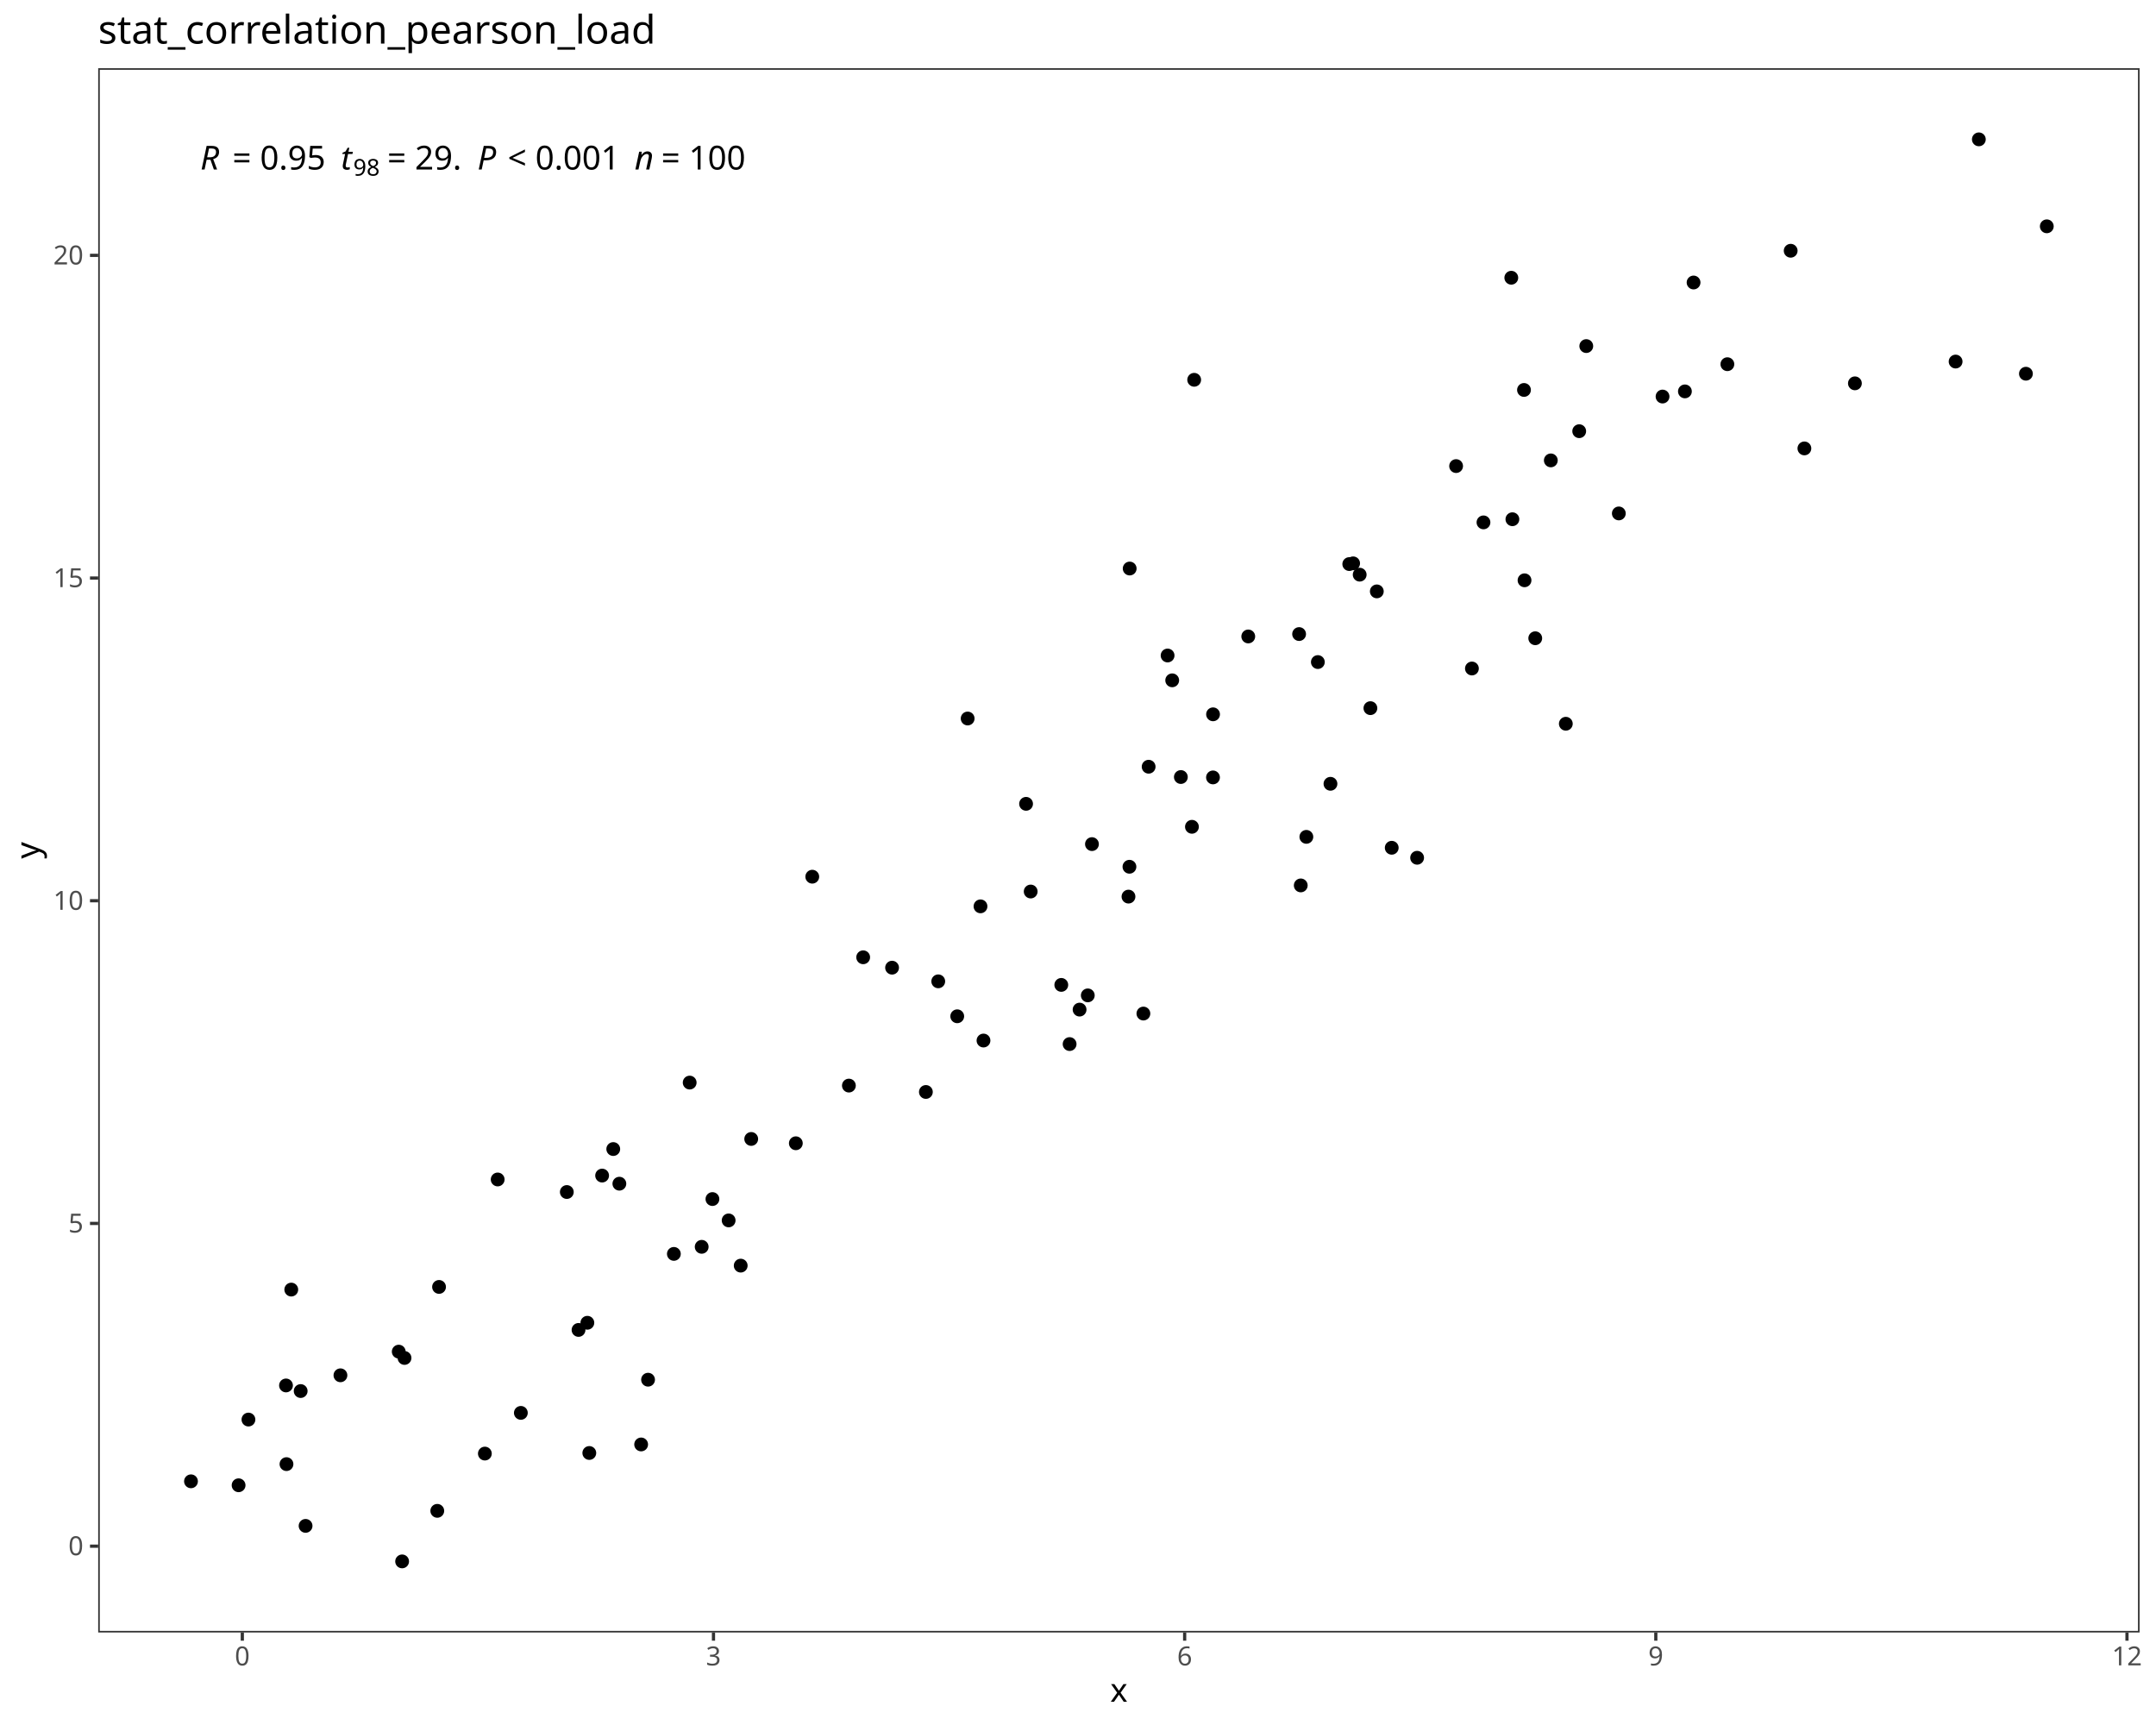
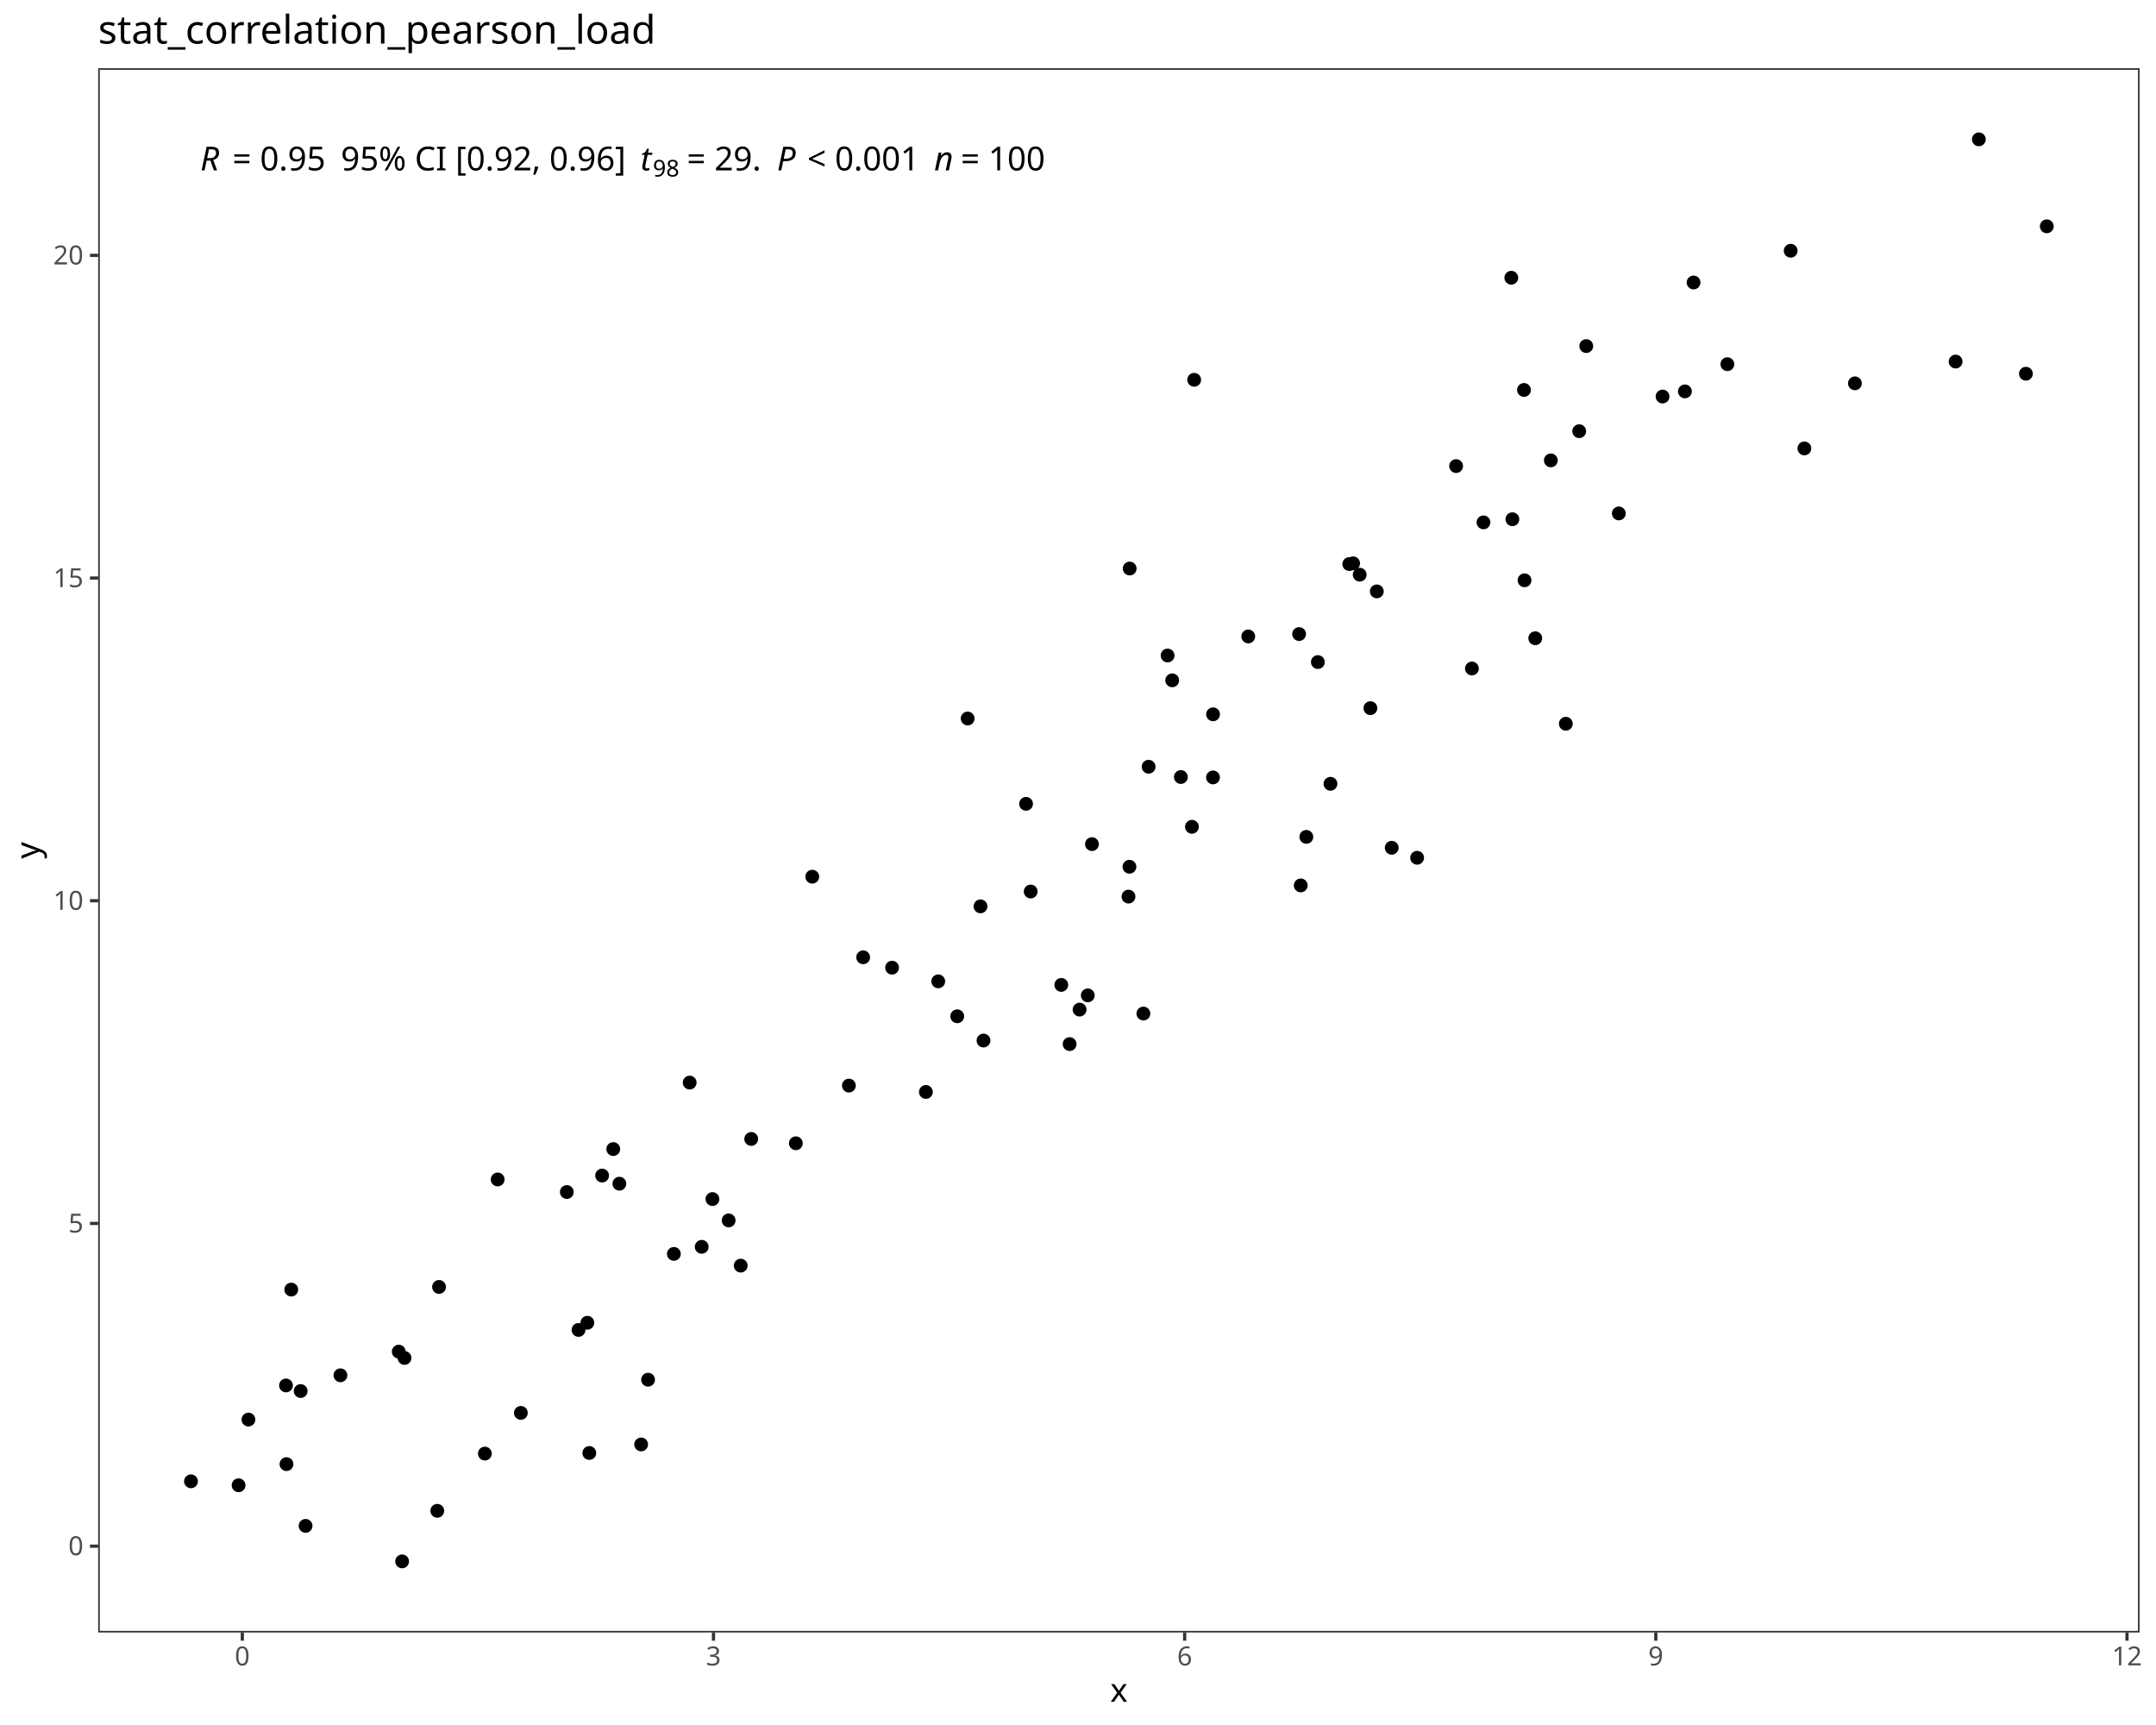
<svg xmlns="http://www.w3.org/2000/svg" class="svglite" data-engine-version="2.0" width="720.00pt" height="576.00pt" viewBox="0 0 720.00 576.00">
  <defs>
    <style type="text/css">
    .svglite line, .svglite polyline, .svglite polygon, .svglite path, .svglite rect, .svglite circle {
      fill: none;
      stroke: #000000;
      stroke-linecap: round;
      stroke-linejoin: round;
      stroke-miterlimit: 10.00;
    }
  </style>
  </defs>
  <rect width="100%" height="100%" style="stroke: none; fill: #FFFFFF;" />
  <defs>
    <clipPath id="cpMC4wMHw3MjAuMDB8MC4wMHw1NzYuMDA=">
      <rect x="0.00" y="0.00" width="720.00" height="576.00" />
    </clipPath>
  </defs>
  <g clip-path="url(#cpMC4wMHw3MjAuMDB8MC4wMHw1NzYuMDA=)">
    <rect x="0.00" y="0.00" width="720.00" height="576.00" style="stroke-width: 1.07; stroke: #FFFFFF; fill: #FFFFFF;" />
  </g>
  <defs>
    <clipPath id="cpMzIuNzl8NzE0LjUyfDIyLjc4fDU0NS4xMQ==">
      <rect x="32.79" y="22.78" width="681.73" height="522.33" />
    </clipPath>
  </defs>
  <g clip-path="url(#cpMzIuNzl8NzE0LjUyfDIyLjc4fDU0NS4xMQ==)">
    <rect x="32.79" y="22.78" width="681.73" height="522.33" style="stroke-width: 1.07; stroke: none; fill: #FFFFFF;" />
    <circle cx="63.78" cy="494.63" r="1.95" style="stroke-width: 0.71; fill: #000000;" />
    <circle cx="79.68" cy="495.95" r="1.95" style="stroke-width: 0.71; fill: #000000;" />
    <circle cx="134.29" cy="521.37" r="1.95" style="stroke-width: 0.71; fill: #000000;" />
    <circle cx="146.03" cy="504.49" r="1.95" style="stroke-width: 0.71; fill: #000000;" />
    <circle cx="100.41" cy="464.49" r="1.95" style="stroke-width: 0.71; fill: #000000;" />
    <circle cx="196.80" cy="485.17" r="1.95" style="stroke-width: 0.71; fill: #000000;" />
    <circle cx="102.05" cy="509.51" r="1.95" style="stroke-width: 0.71; fill: #000000;" />
    <circle cx="133.16" cy="451.33" r="1.95" style="stroke-width: 0.71; fill: #000000;" />
    <circle cx="193.20" cy="444.08" r="1.95" style="stroke-width: 0.71; fill: #000000;" />
    <circle cx="95.67" cy="488.89" r="1.95" style="stroke-width: 0.71; fill: #000000;" />
    <circle cx="135.09" cy="453.44" r="1.95" style="stroke-width: 0.71; fill: #000000;" />
    <circle cx="161.92" cy="485.37" r="1.95" style="stroke-width: 0.71; fill: #000000;" />
    <circle cx="82.97" cy="474.01" r="1.95" style="stroke-width: 0.71; fill: #000000;" />
    <circle cx="214.11" cy="482.32" r="1.95" style="stroke-width: 0.71; fill: #000000;" />
    <circle cx="95.51" cy="462.62" r="1.95" style="stroke-width: 0.71; fill: #000000;" />
    <circle cx="247.36" cy="422.61" r="1.95" style="stroke-width: 0.71; fill: #000000;" />
    <circle cx="173.94" cy="471.78" r="1.95" style="stroke-width: 0.71; fill: #000000;" />
    <circle cx="113.69" cy="459.23" r="1.95" style="stroke-width: 0.71; fill: #000000;" />
    <circle cx="97.27" cy="430.61" r="1.95" style="stroke-width: 0.71; fill: #000000;" />
    <circle cx="146.62" cy="429.72" r="1.95" style="stroke-width: 0.71; fill: #000000;" />
    <circle cx="216.42" cy="460.70" r="1.95" style="stroke-width: 0.71; fill: #000000;" />
    <circle cx="196.15" cy="441.69" r="1.95" style="stroke-width: 0.71; fill: #000000;" />
    <circle cx="201.08" cy="392.54" r="1.95" style="stroke-width: 0.71; fill: #000000;" />
    <circle cx="237.92" cy="400.38" r="1.95" style="stroke-width: 0.71; fill: #000000;" />
    <circle cx="206.84" cy="395.25" r="1.95" style="stroke-width: 0.71; fill: #000000;" />
    <circle cx="204.80" cy="383.68" r="1.95" style="stroke-width: 0.71; fill: #000000;" />
    <circle cx="225.04" cy="418.69" r="1.95" style="stroke-width: 0.71; fill: #000000;" />
    <circle cx="243.33" cy="407.51" r="1.95" style="stroke-width: 0.71; fill: #000000;" />
    <circle cx="189.29" cy="398.03" r="1.95" style="stroke-width: 0.71; fill: #000000;" />
    <circle cx="166.20" cy="393.84" r="1.95" style="stroke-width: 0.71; fill: #000000;" />
    <circle cx="250.87" cy="380.31" r="1.95" style="stroke-width: 0.71; fill: #000000;" />
    <circle cx="283.49" cy="362.49" r="1.95" style="stroke-width: 0.71; fill: #000000;" />
    <circle cx="313.33" cy="327.68" r="1.95" style="stroke-width: 0.71; fill: #000000;" />
    <circle cx="234.33" cy="416.33" r="1.95" style="stroke-width: 0.71; fill: #000000;" />
    <circle cx="309.20" cy="364.62" r="1.95" style="stroke-width: 0.71; fill: #000000;" />
    <circle cx="230.32" cy="361.49" r="1.95" style="stroke-width: 0.71; fill: #000000;" />
    <circle cx="265.77" cy="381.75" r="1.95" style="stroke-width: 0.71; fill: #000000;" />
    <circle cx="319.67" cy="339.35" r="1.95" style="stroke-width: 0.71; fill: #000000;" />
    <circle cx="297.91" cy="323.12" r="1.95" style="stroke-width: 0.71; fill: #000000;" />
    <circle cx="357.20" cy="348.63" r="1.95" style="stroke-width: 0.71; fill: #000000;" />
    <circle cx="288.26" cy="319.65" r="1.95" style="stroke-width: 0.71; fill: #000000;" />
    <circle cx="363.27" cy="332.37" r="1.95" style="stroke-width: 0.71; fill: #000000;" />
    <circle cx="328.44" cy="347.45" r="1.95" style="stroke-width: 0.71; fill: #000000;" />
    <circle cx="271.26" cy="292.74" r="1.95" style="stroke-width: 0.71; fill: #000000;" />
    <circle cx="354.42" cy="328.87" r="1.95" style="stroke-width: 0.71; fill: #000000;" />
    <circle cx="327.44" cy="302.64" r="1.95" style="stroke-width: 0.71; fill: #000000;" />
    <circle cx="381.84" cy="338.44" r="1.95" style="stroke-width: 0.71; fill: #000000;" />
    <circle cx="376.86" cy="299.39" r="1.95" style="stroke-width: 0.71; fill: #000000;" />
    <circle cx="342.66" cy="268.41" r="1.95" style="stroke-width: 0.71; fill: #000000;" />
    <circle cx="344.20" cy="297.69" r="1.95" style="stroke-width: 0.71; fill: #000000;" />
    <circle cx="360.53" cy="337.12" r="1.95" style="stroke-width: 0.71; fill: #000000;" />
    <circle cx="364.66" cy="281.86" r="1.95" style="stroke-width: 0.71; fill: #000000;" />
    <circle cx="436.26" cy="279.44" r="1.95" style="stroke-width: 0.71; fill: #000000;" />
    <circle cx="473.25" cy="286.42" r="1.95" style="stroke-width: 0.71; fill: #000000;" />
    <circle cx="377.18" cy="289.42" r="1.95" style="stroke-width: 0.71; fill: #000000;" />
    <circle cx="464.77" cy="283.08" r="1.95" style="stroke-width: 0.71; fill: #000000;" />
    <circle cx="434.39" cy="295.65" r="1.95" style="stroke-width: 0.71; fill: #000000;" />
    <circle cx="323.15" cy="239.92" r="1.95" style="stroke-width: 0.71; fill: #000000;" />
    <circle cx="444.31" cy="261.72" r="1.95" style="stroke-width: 0.71; fill: #000000;" />
    <circle cx="398.05" cy="276.08" r="1.95" style="stroke-width: 0.71; fill: #000000;" />
    <circle cx="394.35" cy="259.46" r="1.95" style="stroke-width: 0.71; fill: #000000;" />
    <circle cx="405.10" cy="238.52" r="1.95" style="stroke-width: 0.71; fill: #000000;" />
    <circle cx="383.59" cy="256.02" r="1.95" style="stroke-width: 0.71; fill: #000000;" />
    <circle cx="459.79" cy="197.47" r="1.95" style="stroke-width: 0.71; fill: #000000;" />
    <circle cx="416.86" cy="212.52" r="1.95" style="stroke-width: 0.71; fill: #000000;" />
    <circle cx="405.08" cy="259.59" r="1.95" style="stroke-width: 0.71; fill: #000000;" />
    <circle cx="391.46" cy="227.17" r="1.95" style="stroke-width: 0.71; fill: #000000;" />
    <circle cx="440.10" cy="221.07" r="1.95" style="stroke-width: 0.71; fill: #000000;" />
    <circle cx="454.07" cy="191.89" r="1.95" style="stroke-width: 0.71; fill: #000000;" />
    <circle cx="457.65" cy="236.46" r="1.95" style="stroke-width: 0.71; fill: #000000;" />
    <circle cx="491.55" cy="223.22" r="1.95" style="stroke-width: 0.71; fill: #000000;" />
    <circle cx="389.92" cy="218.88" r="1.95" style="stroke-width: 0.71; fill: #000000;" />
    <circle cx="433.84" cy="211.72" r="1.95" style="stroke-width: 0.71; fill: #000000;" />
    <circle cx="509.12" cy="193.77" r="1.95" style="stroke-width: 0.71; fill: #000000;" />
    <circle cx="522.91" cy="241.67" r="1.95" style="stroke-width: 0.71; fill: #000000;" />
    <circle cx="450.59" cy="188.35" r="1.95" style="stroke-width: 0.71; fill: #000000;" />
    <circle cx="495.41" cy="174.43" r="1.95" style="stroke-width: 0.71; fill: #000000;" />
    <circle cx="512.70" cy="213.12" r="1.95" style="stroke-width: 0.71; fill: #000000;" />
    <circle cx="505.07" cy="173.38" r="1.95" style="stroke-width: 0.71; fill: #000000;" />
    <circle cx="451.88" cy="188.11" r="1.95" style="stroke-width: 0.71; fill: #000000;" />
    <circle cx="377.26" cy="189.84" r="1.95" style="stroke-width: 0.71; fill: #000000;" />
    <circle cx="540.61" cy="171.44" r="1.95" style="stroke-width: 0.71; fill: #000000;" />
    <circle cx="517.90" cy="153.73" r="1.95" style="stroke-width: 0.71; fill: #000000;" />
    <circle cx="619.45" cy="128.00" r="1.95" style="stroke-width: 0.71; fill: #000000;" />
    <circle cx="398.80" cy="126.82" r="1.95" style="stroke-width: 0.71; fill: #000000;" />
    <circle cx="562.68" cy="130.69" r="1.95" style="stroke-width: 0.71; fill: #000000;" />
    <circle cx="602.58" cy="149.73" r="1.95" style="stroke-width: 0.71; fill: #000000;" />
    <circle cx="486.27" cy="155.63" r="1.95" style="stroke-width: 0.71; fill: #000000;" />
    <circle cx="529.74" cy="115.56" r="1.95" style="stroke-width: 0.71; fill: #000000;" />
    <circle cx="555.21" cy="132.41" r="1.95" style="stroke-width: 0.71; fill: #000000;" />
    <circle cx="527.38" cy="143.98" r="1.95" style="stroke-width: 0.71; fill: #000000;" />
    <circle cx="508.94" cy="130.21" r="1.95" style="stroke-width: 0.71; fill: #000000;" />
    <circle cx="576.86" cy="121.61" r="1.95" style="stroke-width: 0.71; fill: #000000;" />
    <circle cx="565.57" cy="94.33" r="1.95" style="stroke-width: 0.71; fill: #000000;" />
    <circle cx="676.56" cy="124.79" r="1.95" style="stroke-width: 0.71; fill: #000000;" />
    <circle cx="653.08" cy="120.73" r="1.95" style="stroke-width: 0.71; fill: #000000;" />
    <circle cx="504.70" cy="92.74" r="1.95" style="stroke-width: 0.71; fill: #000000;" />
    <circle cx="683.53" cy="75.57" r="1.95" style="stroke-width: 0.71; fill: #000000;" />
    <circle cx="598.00" cy="83.73" r="1.95" style="stroke-width: 0.71; fill: #000000;" />
    <circle cx="660.84" cy="46.53" r="1.95" style="stroke-width: 0.71; fill: #000000;" />
-     <text x="66.88" y="56.61" style="font-size: 11.04px; font-style: italic; font-family: sans;" textLength="7.98px" lengthAdjust="spacingAndGlyphs">R</text>
-     <text x="74.86" y="56.61" style="font-size: 11.04px; font-family: sans;" textLength="2.76px" lengthAdjust="spacingAndGlyphs"> </text>
-     <text x="77.62" y="56.61" style="font-size: 11.04px; font-family: sans;" textLength="6.45px" lengthAdjust="spacingAndGlyphs">=</text>
-     <text x="84.07" y="56.61" style="font-size: 11.04px; font-family: sans;" textLength="2.76px" lengthAdjust="spacingAndGlyphs"> </text>
-     <text x="86.83" y="56.61" style="font-size: 11.04px; font-family: sans;" textLength="21.49px" lengthAdjust="spacingAndGlyphs">0.95</text>
-     <text x="108.32" y="56.61" style="font-size: 11.04px; font-family: sans;" textLength="2.76px" lengthAdjust="spacingAndGlyphs"> </text>
-     <text x="111.08" y="56.61" style="font-size: 11.04px; font-family: sans;" textLength="2.76px" lengthAdjust="spacingAndGlyphs"> </text>
-     <text x="113.84" y="56.61" style="font-size: 11.04px; font-style: italic; font-family: sans;" textLength="3.07px" lengthAdjust="spacingAndGlyphs">t</text>
-     <text x="117.98" y="58.65" style="font-size: 7.73px; font-family: sans;" textLength="8.60px" lengthAdjust="spacingAndGlyphs">98</text>
-     <text x="126.58" y="56.61" style="font-size: 11.04px; font-family: sans;" textLength="2.76px" lengthAdjust="spacingAndGlyphs"> </text>
-     <text x="129.34" y="56.61" style="font-size: 11.04px; font-family: sans;" textLength="6.45px" lengthAdjust="spacingAndGlyphs">=</text>
-     <text x="135.79" y="56.61" style="font-size: 11.04px; font-family: sans;" textLength="2.76px" lengthAdjust="spacingAndGlyphs"> </text>
-     <text x="138.55" y="56.61" style="font-size: 11.04px; font-family: sans;" textLength="15.35px" lengthAdjust="spacingAndGlyphs">29.</text>
-     <text x="153.90" y="56.61" style="font-size: 11.04px; font-family: sans;" textLength="2.76px" lengthAdjust="spacingAndGlyphs"> </text>
-     <text x="156.66" y="56.61" style="font-size: 11.04px; font-family: sans;" textLength="2.76px" lengthAdjust="spacingAndGlyphs"> </text>
-     <text x="159.42" y="56.61" style="font-size: 11.04px; font-style: italic; font-family: sans;" textLength="7.37px" lengthAdjust="spacingAndGlyphs">P</text>
-     <text x="166.79" y="56.61" style="font-size: 11.04px; font-family: sans;" textLength="2.76px" lengthAdjust="spacingAndGlyphs"> </text>
-     <text x="169.55" y="56.61" style="font-size: 11.04px; font-family: sans;" textLength="6.45px" lengthAdjust="spacingAndGlyphs">&lt;</text>
-     <text x="176.00" y="56.61" style="font-size: 11.04px; font-family: sans;" textLength="2.76px" lengthAdjust="spacingAndGlyphs"> </text>
-     <text x="178.77" y="56.61" style="font-size: 11.04px; font-family: sans;" textLength="27.63px" lengthAdjust="spacingAndGlyphs">0.001</text>
-     <text x="206.39" y="56.61" style="font-size: 11.04px; font-family: sans;" textLength="2.76px" lengthAdjust="spacingAndGlyphs"> </text>
-     <text x="209.16" y="56.61" style="font-size: 11.04px; font-family: sans;" textLength="2.76px" lengthAdjust="spacingAndGlyphs"> </text>
-     <text x="211.92" y="56.61" style="font-size: 11.04px; font-style: italic; font-family: sans;" textLength="6.14px" lengthAdjust="spacingAndGlyphs">n</text>
-     <text x="218.06" y="56.61" style="font-size: 11.04px; font-family: sans;" textLength="2.76px" lengthAdjust="spacingAndGlyphs"> </text>
-     <text x="220.82" y="56.61" style="font-size: 11.04px; font-family: sans;" textLength="6.45px" lengthAdjust="spacingAndGlyphs">=</text>
-     <text x="227.27" y="56.61" style="font-size: 11.04px; font-family: sans;" textLength="2.76px" lengthAdjust="spacingAndGlyphs"> </text>
-     <text x="230.03" y="56.61" style="font-size: 11.04px; font-family: sans;" textLength="18.42px" lengthAdjust="spacingAndGlyphs">100</text>
+     <text x="66.88" y="56.90" style="font-size: 11.04px; font-style: italic; font-family: sans;" textLength="7.98px" lengthAdjust="spacingAndGlyphs">R</text>
+     <text x="74.86" y="56.90" style="font-size: 11.04px; font-family: sans;" textLength="2.76px" lengthAdjust="spacingAndGlyphs"> </text>
+     <text x="77.62" y="56.90" style="font-size: 11.04px; font-family: sans;" textLength="6.45px" lengthAdjust="spacingAndGlyphs">=</text>
+     <text x="84.07" y="56.90" style="font-size: 11.04px; font-family: sans;" textLength="2.76px" lengthAdjust="spacingAndGlyphs"> </text>
+     <text x="86.83" y="56.90" style="font-size: 11.04px; font-family: sans;" textLength="21.49px" lengthAdjust="spacingAndGlyphs">0.95</text>
+     <text x="108.32" y="56.90" style="font-size: 11.04px; font-family: sans;" textLength="2.76px" lengthAdjust="spacingAndGlyphs"> </text>
+     <text x="111.08" y="56.90" style="font-size: 11.04px; font-family: sans;" textLength="2.76px" lengthAdjust="spacingAndGlyphs"> </text>
+     <text x="113.84" y="56.90" style="font-size: 11.04px; font-family: sans;" textLength="94.52px" lengthAdjust="spacingAndGlyphs">95% CI [0.92, 0.96]</text>
+     <text x="208.36" y="56.90" style="font-size: 11.04px; font-family: sans;" textLength="2.76px" lengthAdjust="spacingAndGlyphs"> </text>
+     <text x="211.12" y="56.90" style="font-size: 11.04px; font-family: sans;" textLength="2.76px" lengthAdjust="spacingAndGlyphs"> </text>
+     <text x="213.88" y="56.90" style="font-size: 11.04px; font-style: italic; font-family: sans;" textLength="3.07px" lengthAdjust="spacingAndGlyphs">t</text>
+     <text x="218.02" y="58.94" style="font-size: 7.73px; font-family: sans;" textLength="8.60px" lengthAdjust="spacingAndGlyphs">98</text>
+     <text x="226.62" y="56.90" style="font-size: 11.04px; font-family: sans;" textLength="2.76px" lengthAdjust="spacingAndGlyphs"> </text>
+     <text x="229.38" y="56.90" style="font-size: 11.04px; font-family: sans;" textLength="6.45px" lengthAdjust="spacingAndGlyphs">=</text>
+     <text x="235.83" y="56.90" style="font-size: 11.04px; font-family: sans;" textLength="2.76px" lengthAdjust="spacingAndGlyphs"> </text>
+     <text x="238.59" y="56.90" style="font-size: 11.04px; font-family: sans;" textLength="15.35px" lengthAdjust="spacingAndGlyphs">29.</text>
+     <text x="253.94" y="56.90" style="font-size: 11.04px; font-family: sans;" textLength="2.76px" lengthAdjust="spacingAndGlyphs"> </text>
+     <text x="256.70" y="56.90" style="font-size: 11.04px; font-family: sans;" textLength="2.76px" lengthAdjust="spacingAndGlyphs"> </text>
+     <text x="259.46" y="56.90" style="font-size: 11.04px; font-style: italic; font-family: sans;" textLength="7.37px" lengthAdjust="spacingAndGlyphs">P</text>
+     <text x="266.83" y="56.90" style="font-size: 11.04px; font-family: sans;" textLength="2.76px" lengthAdjust="spacingAndGlyphs"> </text>
+     <text x="269.59" y="56.90" style="font-size: 11.04px; font-family: sans;" textLength="6.45px" lengthAdjust="spacingAndGlyphs">&lt;</text>
+     <text x="276.04" y="56.90" style="font-size: 11.04px; font-family: sans;" textLength="2.76px" lengthAdjust="spacingAndGlyphs"> </text>
+     <text x="278.81" y="56.90" style="font-size: 11.04px; font-family: sans;" textLength="27.63px" lengthAdjust="spacingAndGlyphs">0.001</text>
+     <text x="306.43" y="56.90" style="font-size: 11.04px; font-family: sans;" textLength="2.76px" lengthAdjust="spacingAndGlyphs"> </text>
+     <text x="309.20" y="56.90" style="font-size: 11.04px; font-family: sans;" textLength="2.76px" lengthAdjust="spacingAndGlyphs"> </text>
+     <text x="311.96" y="56.90" style="font-size: 11.04px; font-style: italic; font-family: sans;" textLength="6.14px" lengthAdjust="spacingAndGlyphs">n</text>
+     <text x="318.10" y="56.90" style="font-size: 11.04px; font-family: sans;" textLength="2.76px" lengthAdjust="spacingAndGlyphs"> </text>
+     <text x="320.86" y="56.90" style="font-size: 11.04px; font-family: sans;" textLength="6.45px" lengthAdjust="spacingAndGlyphs">=</text>
+     <text x="327.31" y="56.90" style="font-size: 11.04px; font-family: sans;" textLength="2.76px" lengthAdjust="spacingAndGlyphs"> </text>
+     <text x="330.07" y="56.90" style="font-size: 11.04px; font-family: sans;" textLength="18.42px" lengthAdjust="spacingAndGlyphs">100</text>
    <rect x="32.79" y="22.78" width="681.73" height="522.33" style="stroke-width: 1.07; stroke: #333333;" />
  </g>
  <g clip-path="url(#cpMC4wMHw3MjAuMDB8MC4wMHw1NzYuMDA=)">
    <text x="27.86" y="519.30" text-anchor="end" style="font-size: 8.80px; fill: #4D4D4D; font-family: sans;" textLength="4.89px" lengthAdjust="spacingAndGlyphs">0</text>
    <text x="27.86" y="411.55" text-anchor="end" style="font-size: 8.80px; fill: #4D4D4D; font-family: sans;" textLength="4.89px" lengthAdjust="spacingAndGlyphs">5</text>
    <text x="27.86" y="303.80" text-anchor="end" style="font-size: 8.80px; fill: #4D4D4D; font-family: sans;" textLength="9.79px" lengthAdjust="spacingAndGlyphs">10</text>
    <text x="27.86" y="196.05" text-anchor="end" style="font-size: 8.80px; fill: #4D4D4D; font-family: sans;" textLength="9.79px" lengthAdjust="spacingAndGlyphs">15</text>
    <text x="27.86" y="88.30" text-anchor="end" style="font-size: 8.80px; fill: #4D4D4D; font-family: sans;" textLength="9.79px" lengthAdjust="spacingAndGlyphs">20</text>
    <polyline points="30.05,516.28 32.79,516.28 " style="stroke-width: 1.07; stroke: #333333; stroke-linecap: butt;" />
    <polyline points="30.05,408.52 32.79,408.52 " style="stroke-width: 1.07; stroke: #333333; stroke-linecap: butt;" />
    <polyline points="30.05,300.77 32.79,300.77 " style="stroke-width: 1.07; stroke: #333333; stroke-linecap: butt;" />
    <polyline points="30.05,193.02 32.79,193.02 " style="stroke-width: 1.07; stroke: #333333; stroke-linecap: butt;" />
    <polyline points="30.05,85.27 32.79,85.27 " style="stroke-width: 1.07; stroke: #333333; stroke-linecap: butt;" />
    <polyline points="80.92,547.85 80.92,545.11 " style="stroke-width: 1.07; stroke: #333333; stroke-linecap: butt;" />
    <polyline points="238.27,547.85 238.27,545.11 " style="stroke-width: 1.07; stroke: #333333; stroke-linecap: butt;" />
    <polyline points="395.62,547.85 395.62,545.11 " style="stroke-width: 1.07; stroke: #333333; stroke-linecap: butt;" />
    <polyline points="552.96,547.85 552.96,545.11 " style="stroke-width: 1.07; stroke: #333333; stroke-linecap: butt;" />
    <polyline points="710.31,547.85 710.31,545.11 " style="stroke-width: 1.07; stroke: #333333; stroke-linecap: butt;" />
    <text x="80.92" y="556.10" text-anchor="middle" style="font-size: 8.80px; fill: #4D4D4D; font-family: sans;" textLength="4.89px" lengthAdjust="spacingAndGlyphs">0</text>
    <text x="238.27" y="556.10" text-anchor="middle" style="font-size: 8.80px; fill: #4D4D4D; font-family: sans;" textLength="4.89px" lengthAdjust="spacingAndGlyphs">3</text>
    <text x="395.62" y="556.10" text-anchor="middle" style="font-size: 8.80px; fill: #4D4D4D; font-family: sans;" textLength="4.89px" lengthAdjust="spacingAndGlyphs">6</text>
    <text x="552.96" y="556.10" text-anchor="middle" style="font-size: 8.80px; fill: #4D4D4D; font-family: sans;" textLength="4.89px" lengthAdjust="spacingAndGlyphs">9</text>
    <text x="710.31" y="556.10" text-anchor="middle" style="font-size: 8.80px; fill: #4D4D4D; font-family: sans;" textLength="9.79px" lengthAdjust="spacingAndGlyphs">12</text>
    <text x="373.66" y="568.24" text-anchor="middle" style="font-size: 11.00px; font-family: sans;" textLength="5.50px" lengthAdjust="spacingAndGlyphs">x</text>
    <text transform="translate(13.05,283.95) rotate(-90)" text-anchor="middle" style="font-size: 11.00px; font-family: sans;" textLength="5.50px" lengthAdjust="spacingAndGlyphs">y</text>
    <text x="32.79" y="14.56" style="font-size: 13.20px; font-family: sans;" textLength="177.61px" lengthAdjust="spacingAndGlyphs">stat_correlation_pearson_load</text>
  </g>
</svg>
